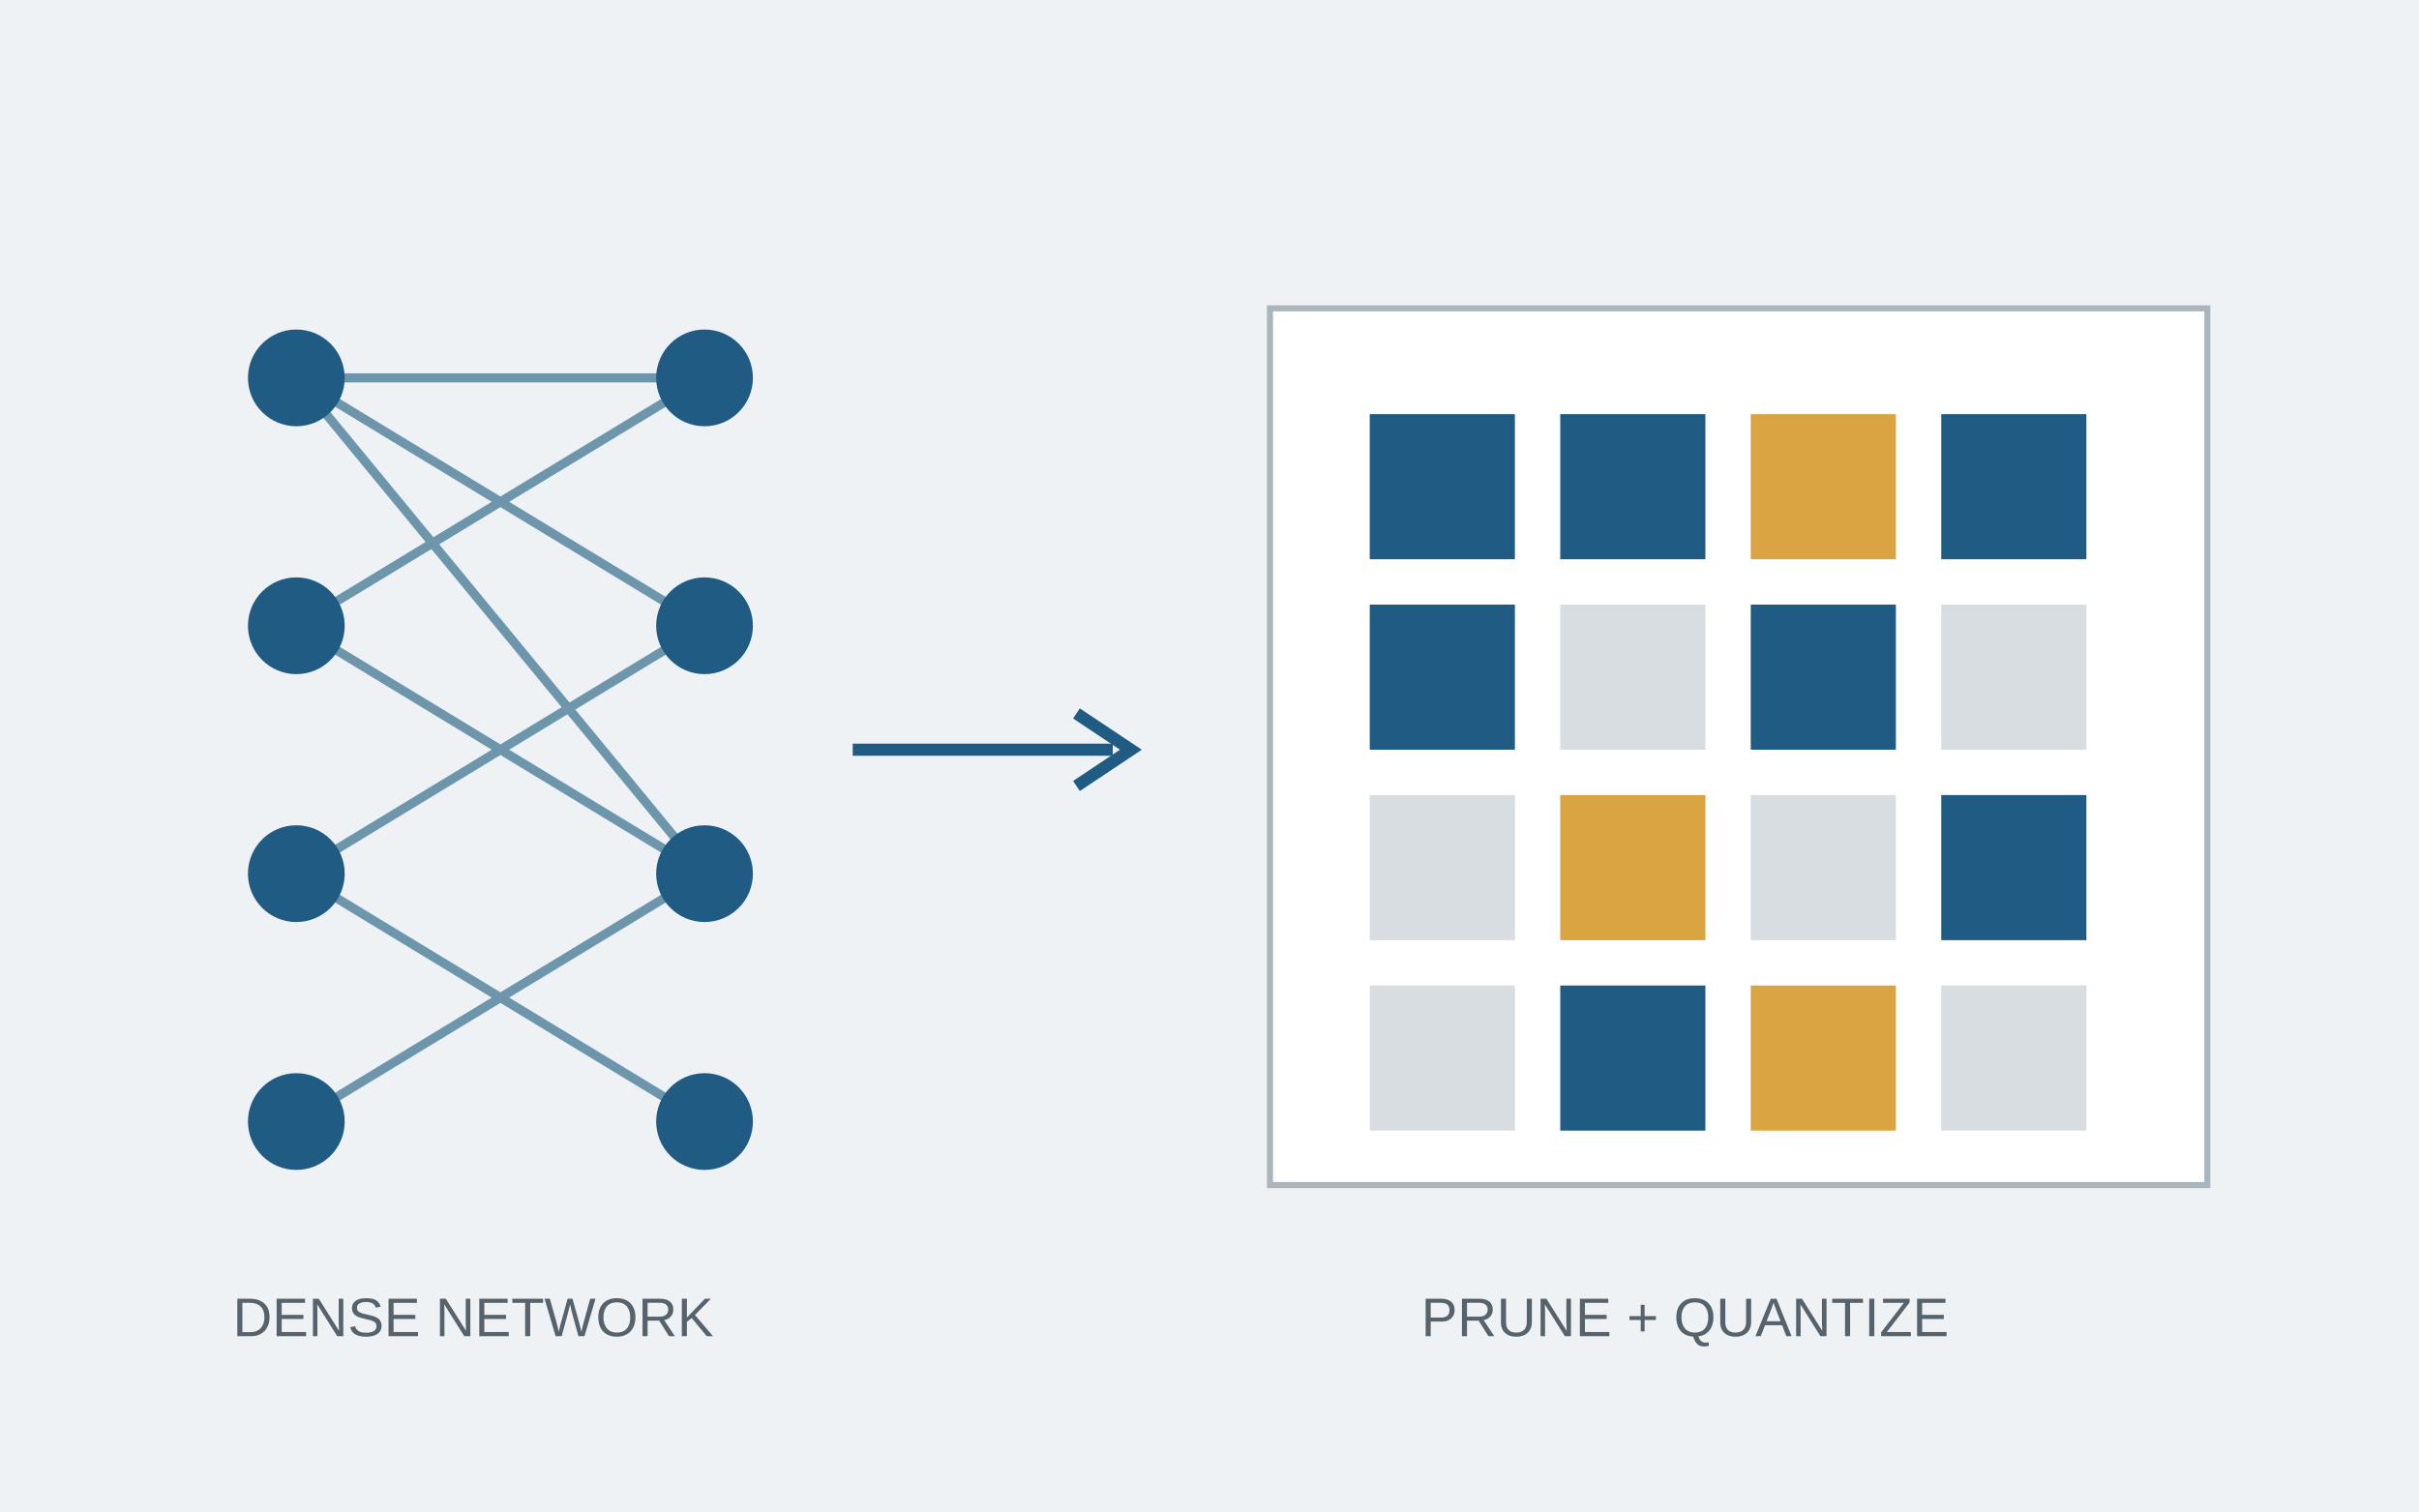
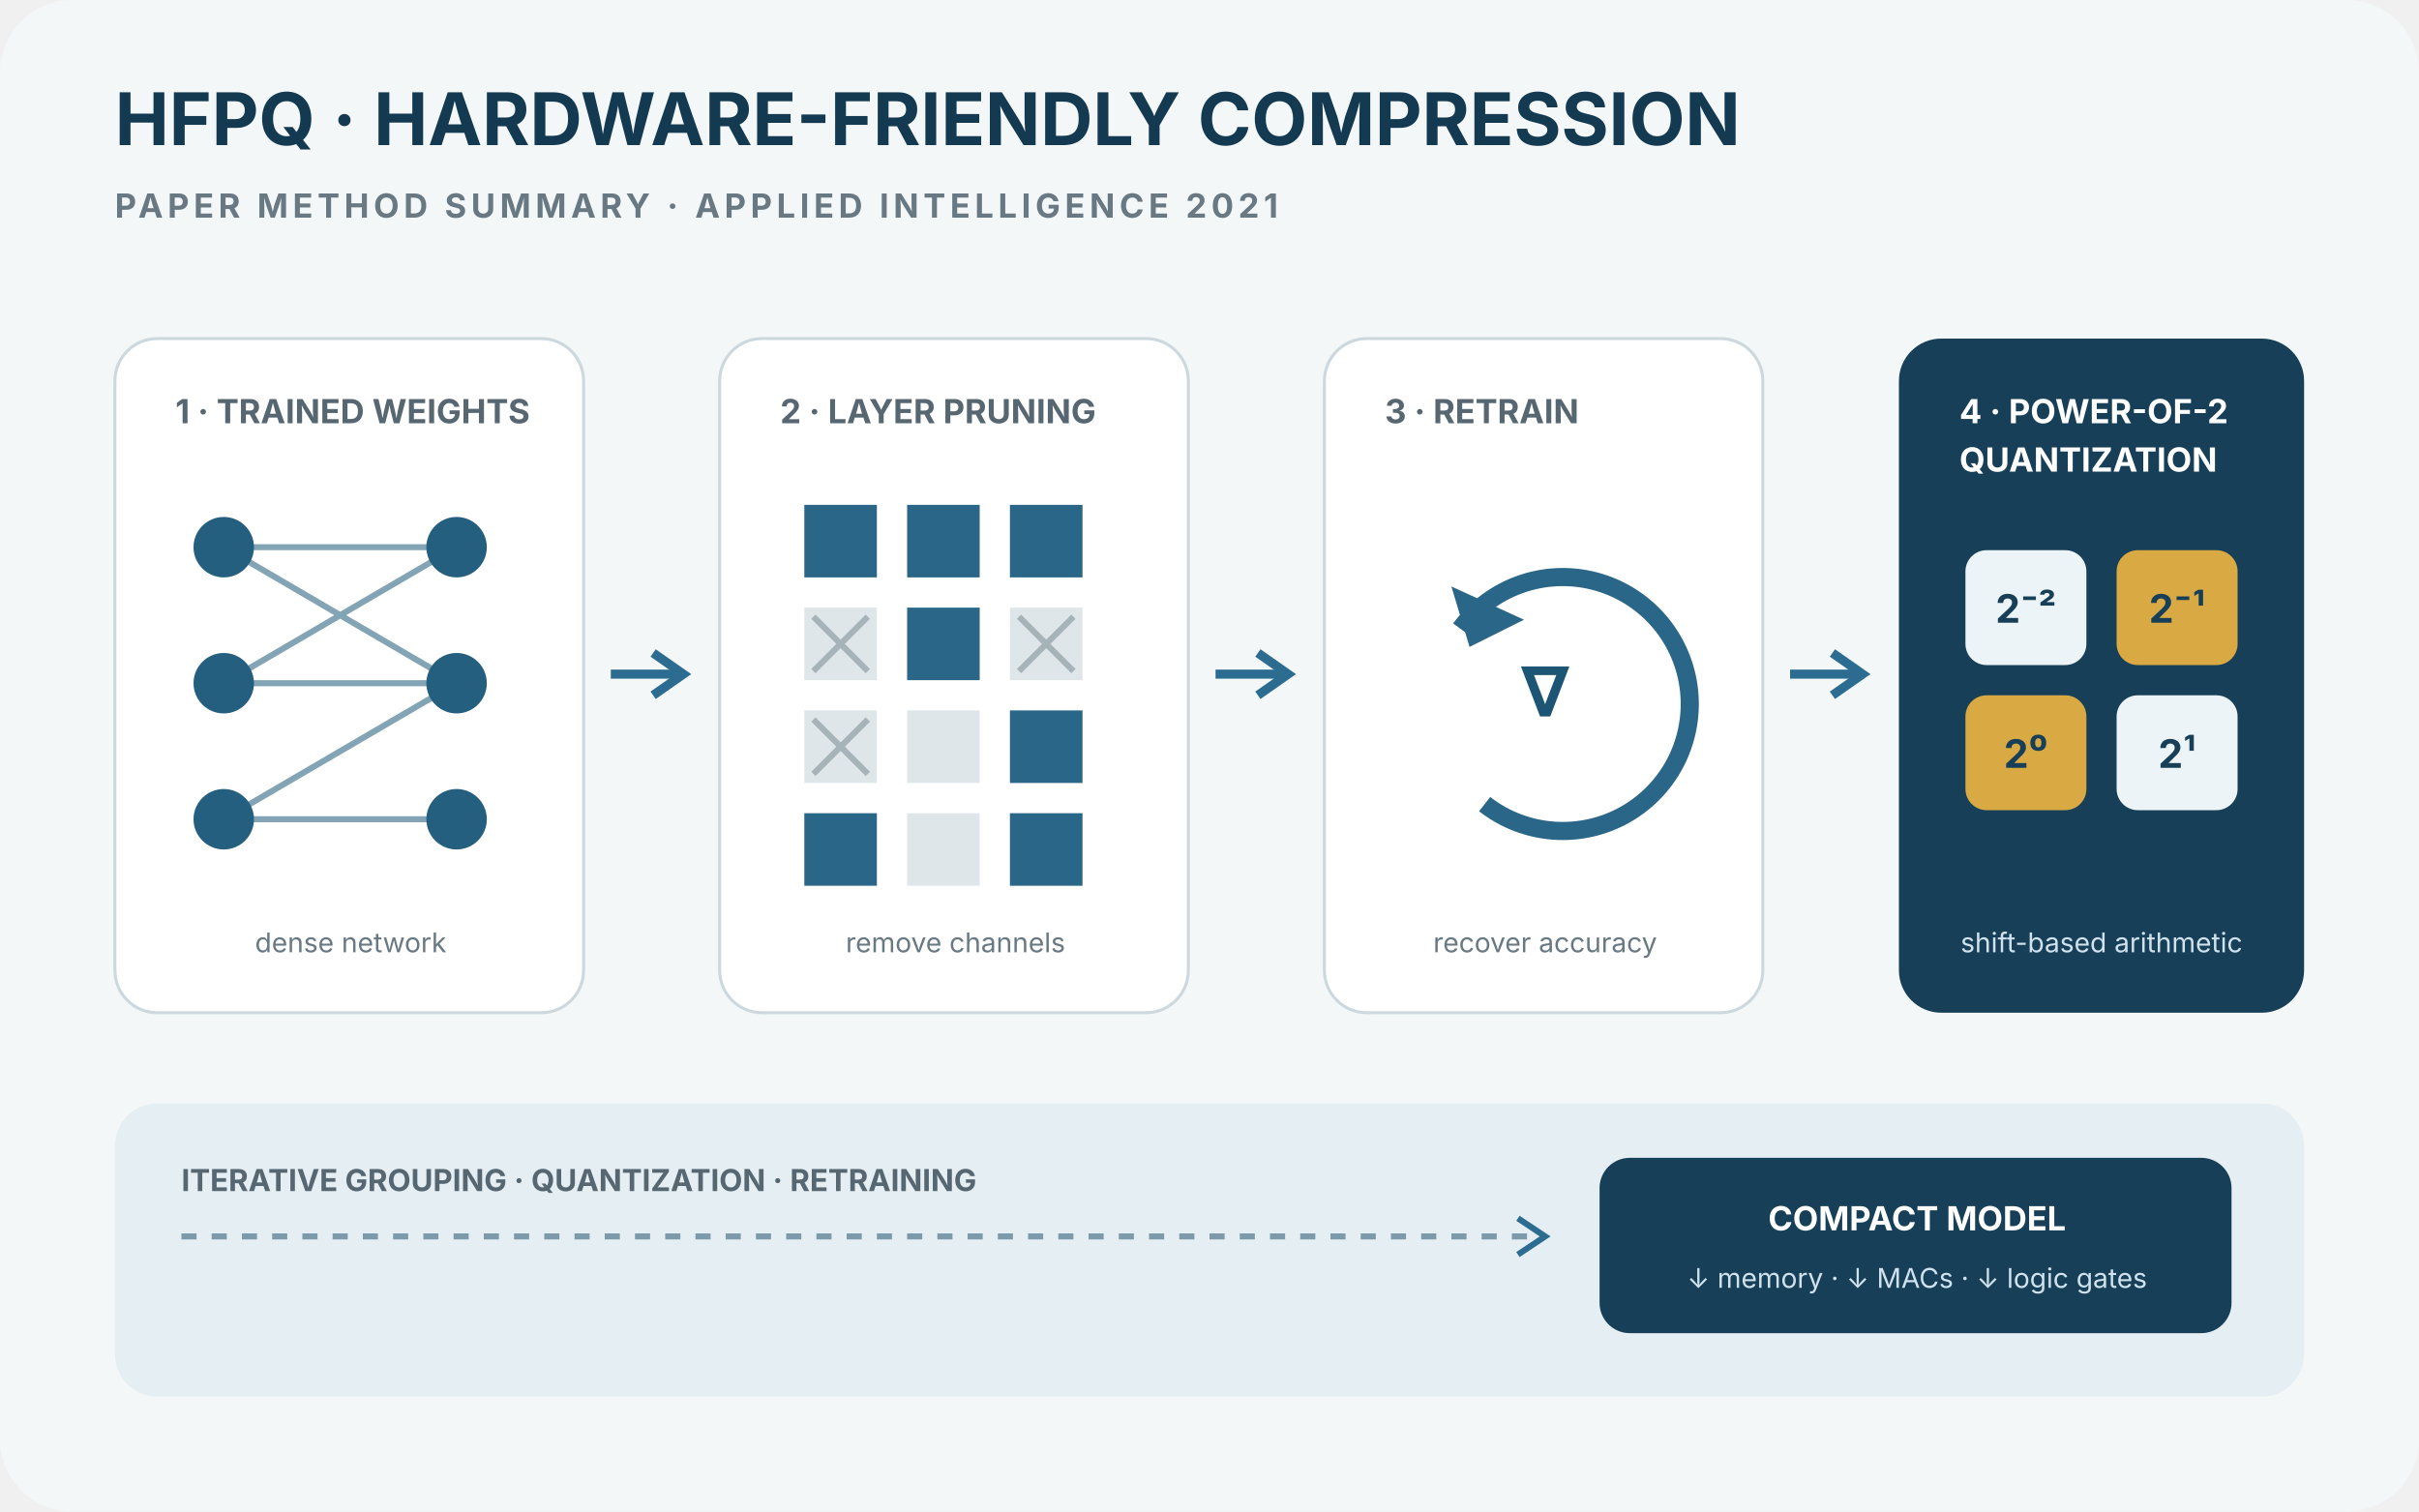
<svg xmlns="http://www.w3.org/2000/svg" viewBox="0 0 800 500" role="img" aria-labelledby="title desc">
-   <rect width="800" height="500" fill="#eef2f4" />
-   <g stroke="#6d96ad" stroke-width="3">
-     <path d="M98 125l135 82M98 125l135 0M98 125l135 164M98 207l135-82M98 207l135 82M98 289l135-82M98 289l135 82M98 371l135-82" />
+   <rect width="800" height="500" rx="24" fill="#f4f7f8" />
+   <text x="38" y="48" font-family="Inter,Arial,sans-serif" font-size="24" font-weight="700" fill="#143a52">HFPQ · HARDWARE-FRIENDLY COMPRESSION</text>
+   <text x="38" y="72" font-family="Inter,Arial,sans-serif" font-size="11" font-weight="700" letter-spacing="1.5" fill="#687983">PAPER METHOD SUMMARY · APPLIED INTELLIGENCE 2021</text>
+   <g font-family="Inter,Arial,sans-serif">
+     <rect x="38" y="112" width="155" height="223" rx="14" fill="#fff" stroke="#ccd8dd" />
+     <text x="58" y="140" font-size="11" font-weight="700" fill="#566771">1 · TRAINED WEIGHTS</text>
+     <g stroke="#83a4b4" stroke-width="2">
+       <path d="M74 181l77 0M74 181l77 45M74 226l77-45M74 226h77M74 271l77-45M74 271h77" />
+     </g>
+     <g fill="#255f7f">
+       <circle cx="74" cy="181" r="10" />
+       <circle cx="74" cy="226" r="10" />
+       <circle cx="74" cy="271" r="10" />
+       <circle cx="151" cy="181" r="10" />
+       <circle cx="151" cy="226" r="10" />
+       <circle cx="151" cy="271" r="10" />
+     </g>
+     <text x="116" y="315" text-anchor="middle" font-size="9" fill="#687983">dense network</text>
+     <path d="M202 223h22" stroke="#2d6c91" stroke-width="3" />
+     <path d="M216 216l10 7-10 7" fill="none" stroke="#2d6c91" stroke-width="3" />
+     <rect x="238" y="112" width="155" height="223" rx="14" fill="#fff" stroke="#ccd8dd" />
+     <text x="258" y="140" font-size="11" font-weight="700" fill="#566771">2 · LAYER PRUNING</text>
+     <g transform="translate(266 167)">
+       <g fill="#2a6688">
+         <rect width="24" height="24" />
+         <rect x="34" width="24" height="24" />
+         <rect x="68" width="24" height="24" />
+         <rect x="34" y="34" width="24" height="24" />
+         <rect x="68" y="68" width="24" height="24" />
+         <rect y="102" width="24" height="24" />
+         <rect x="68" y="102" width="24" height="24" />
+       </g>
+       <g fill="#dfe6e9">
+         <rect y="34" width="24" height="24" />
+         <rect x="68" y="34" width="24" height="24" />
+         <rect y="68" width="24" height="24" />
+         <rect x="34" y="68" width="24" height="24" />
+         <rect x="34" y="102" width="24" height="24" />
+       </g>
+       <path d="M3 37l18 18M21 37L3 55M71 37l18 18M89 37L71 55M3 71l18 18M21 71L3 89" stroke="#a6b4ba" stroke-width="2" />
+     </g>
+     <text x="316" y="315" text-anchor="middle" font-size="9" fill="#687983">remove channels</text>
+     <path d="M402 223h22" stroke="#2d6c91" stroke-width="3" />
+     <path d="M416 216l10 7-10 7" fill="none" stroke="#2d6c91" stroke-width="3" />
+     <rect x="438" y="112" width="145" height="223" rx="14" fill="#fff" stroke="#ccd8dd" />
+     <text x="458" y="140" font-size="11" font-weight="700" fill="#566771">3 · RETRAIN</text>
+     <path d="M483 208a42 42 0 1 1 8 58" fill="none" stroke="#2a6688" stroke-width="6" />
+     <path d="M480 194l6 20 18-9" fill="#2a6688" />
+     <text x="511" y="237" text-anchor="middle" font-size="23" font-weight="700" fill="#1d5675">∇</text>
+     <text x="511" y="315" text-anchor="middle" font-size="9" fill="#687983">recover accuracy</text>
+     <path d="M592 223h22" stroke="#2d6c91" stroke-width="3" />
+     <path d="M606 216l10 7-10 7" fill="none" stroke="#2d6c91" stroke-width="3" />
+     <rect x="628" y="112" width="134" height="223" rx="14" fill="#173f58" />
+     <text x="648" y="140" font-size="11" font-weight="700" fill="#fff">4 · POWER-OF-2</text>
+     <text x="648" y="156" font-size="11" font-weight="700" fill="#fff">QUANTIZATION</text>
+     <g text-anchor="middle" font-size="13" font-weight="700">
+       <rect x="650" y="182" width="40" height="38" rx="7" fill="#edf4f7" />
+       <text x="670" y="206" fill="#173f58">2⁻²</text>
+       <rect x="700" y="182" width="40" height="38" rx="7" fill="#d9aa43" />
+       <text x="720" y="206" fill="#173f58">2⁻¹</text>
+       <rect x="650" y="230" width="40" height="38" rx="7" fill="#d9aa43" />
+       <text x="670" y="254" fill="#173f58">2⁰</text>
+       <rect x="700" y="230" width="40" height="38" rx="7" fill="#edf4f7" />
+       <text x="720" y="254" fill="#173f58">2¹</text>
+     </g>
+     <text x="695" y="315" text-anchor="middle" font-size="9" fill="#cfe2ed">shift-based arithmetic</text>
  </g>
-   <g fill="#1f5b83">
-     <circle cx="98" cy="125" r="16" />
-     <circle cx="98" cy="207" r="16" />
-     <circle cx="98" cy="289" r="16" />
-     <circle cx="98" cy="371" r="16" />
-     <circle cx="233" cy="125" r="16" />
-     <circle cx="233" cy="207" r="16" />
-     <circle cx="233" cy="289" r="16" />
-     <circle cx="233" cy="371" r="16" />
-   </g>
-   <path d="M282 248h86" stroke="#1f5b83" stroke-width="4" />
-   <path d="M356 236l18 12-18 12" fill="none" stroke="#1f5b83" stroke-width="4" />
-   <g transform="translate(420 102)">
-     <rect width="310" height="290" fill="#ffffff" stroke="#aab5bc" stroke-width="2" />
-     <g fill="#1f5b83">
-       <rect x="33" y="35" width="48" height="48" />
-       <rect x="96" y="35" width="48" height="48" />
-       <rect x="222" y="35" width="48" height="48" />
-       <rect x="33" y="98" width="48" height="48" />
-       <rect x="159" y="98" width="48" height="48" />
-       <rect x="222" y="161" width="48" height="48" />
-       <rect x="96" y="224" width="48" height="48" />
-     </g>
-     <g fill="#d9a441">
-       <rect x="159" y="35" width="48" height="48" />
-       <rect x="96" y="161" width="48" height="48" />
-       <rect x="159" y="224" width="48" height="48" />
-     </g>
-     <g fill="#d7dde0">
-       <rect x="96" y="98" width="48" height="48" />
-       <rect x="222" y="98" width="48" height="48" />
-       <rect x="33" y="161" width="48" height="48" />
-       <rect x="159" y="161" width="48" height="48" />
-       <rect x="33" y="224" width="48" height="48" />
-       <rect x="222" y="224" width="48" height="48" />
-     </g>
-   </g>
-   <text x="77" y="442" font-family="Arial, sans-serif" font-size="18" fill="#57636c">DENSE NETWORK</text>
-   <text x="470" y="442" font-family="Arial, sans-serif" font-size="18" fill="#57636c">PRUNE + QUANTIZE</text>
+   <rect x="38" y="365" width="724" height="97" rx="14" fill="#e5eef2" />
+   <path d="M60 409h450" stroke="#7c9aaa" stroke-width="2" stroke-dasharray="5 5" />
+   <path d="M502 403l9 6-9 6" fill="none" stroke="#2d6c91" stroke-width="2" />
+   <text x="60" y="394" font-family="Inter,Arial,sans-serif" font-size="10" font-weight="700" fill="#566771">ITERATIVE GROUPING · QUANTIZATION · RETRAINING</text>
+   <rect x="529" y="383" width="209" height="58" rx="10" fill="#173f58" />
+   <text x="634" y="407" text-anchor="middle" font-family="Inter,Arial,sans-serif" font-size="11" font-weight="700" fill="#fff">COMPACT MODEL</text>
+   <text x="634" y="426" text-anchor="middle" font-family="Inter,Arial,sans-serif" font-size="9" fill="#cfe2ed">↓ memory · ↓ MACs · ↓ logic gates</text>
</svg>
